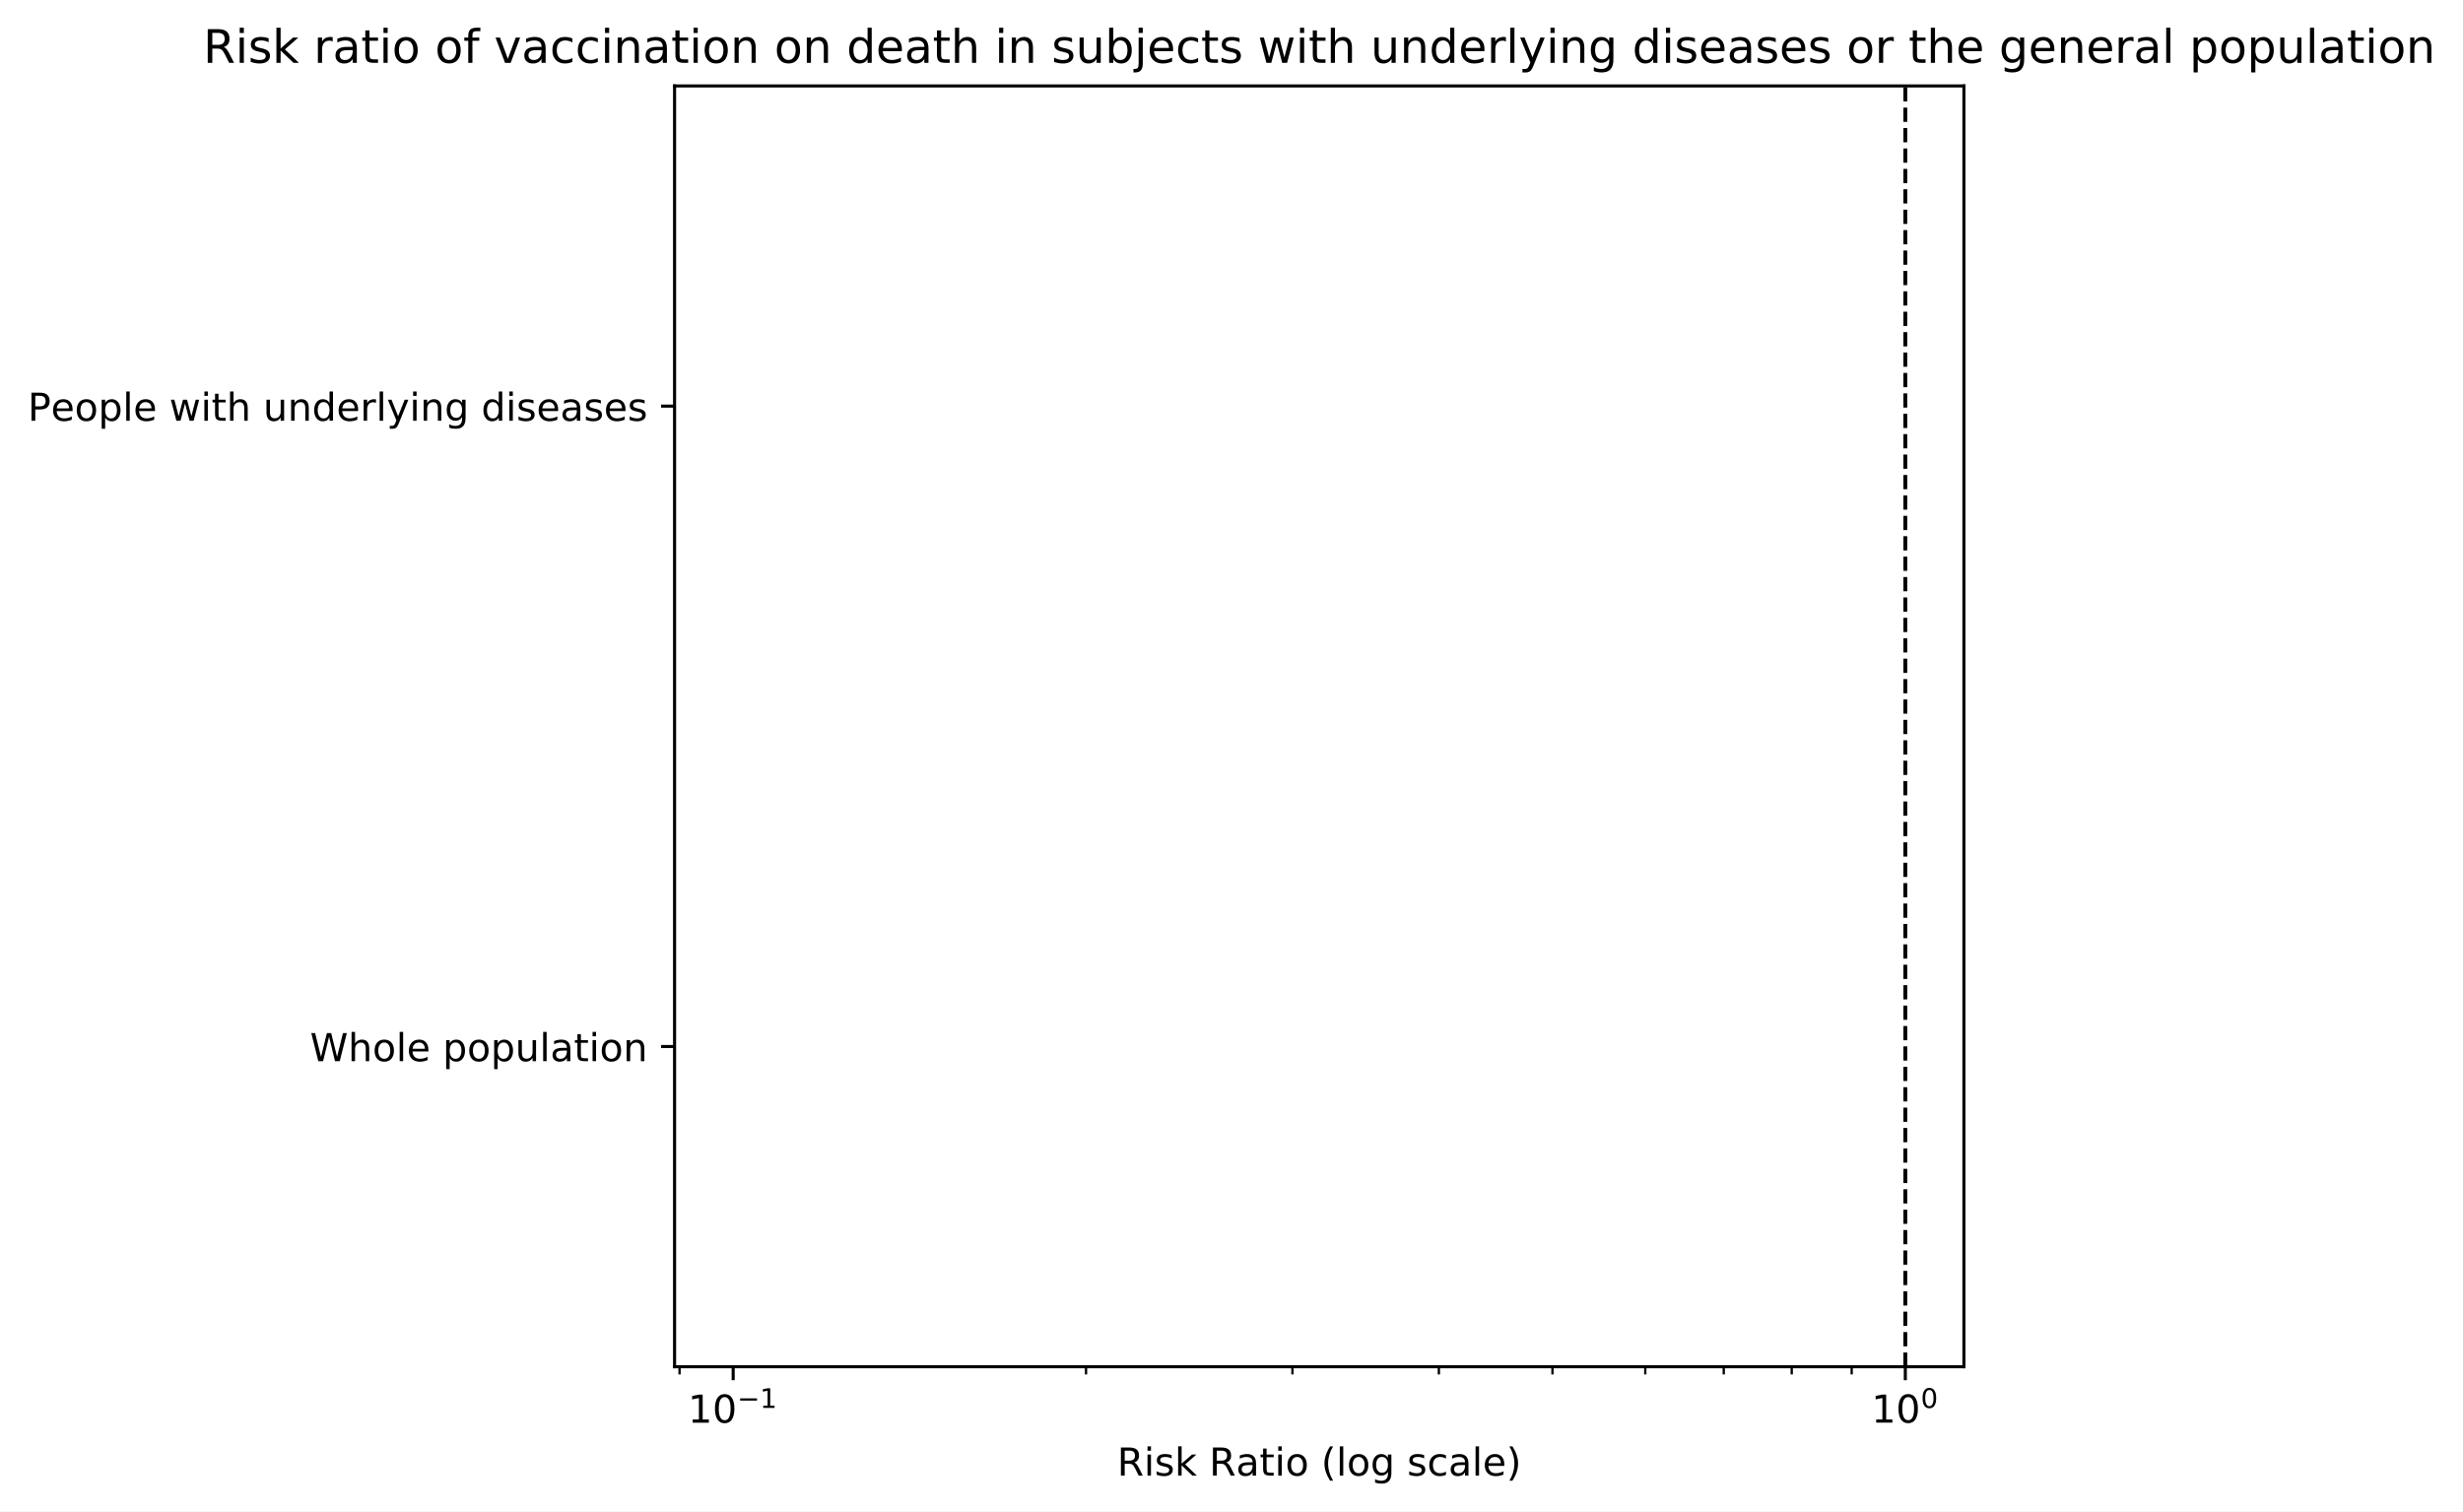
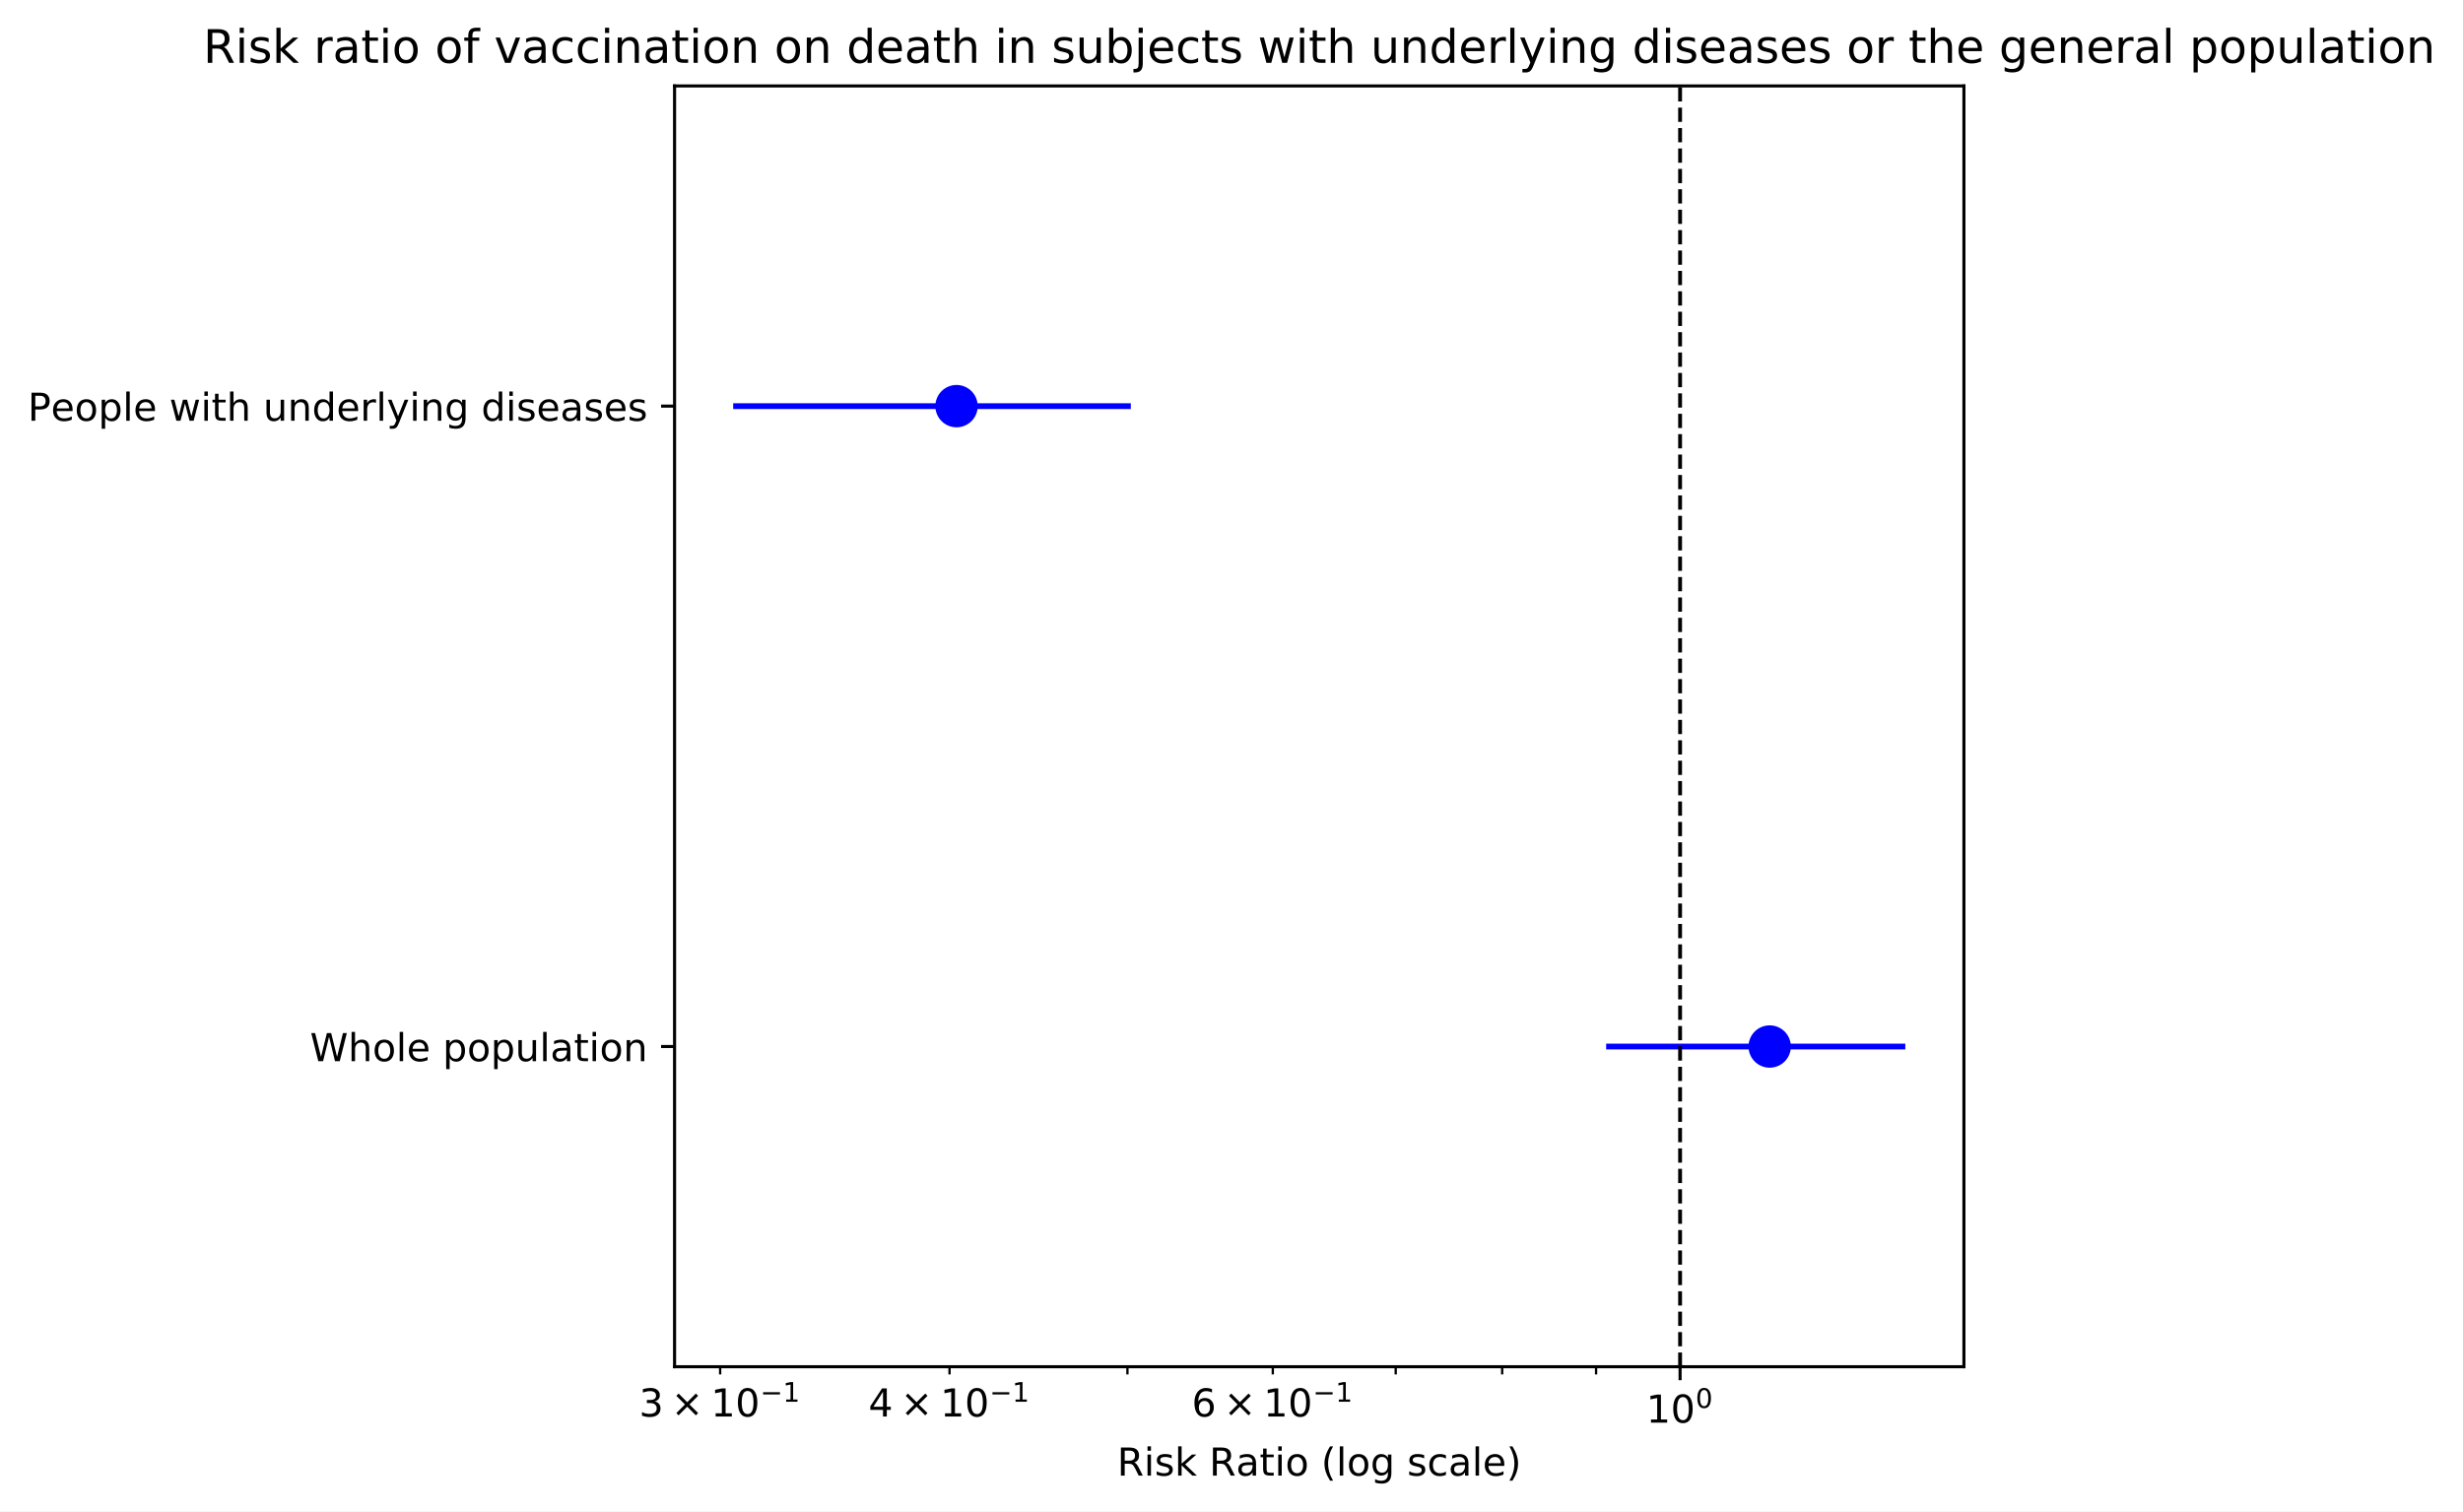
<svg xmlns="http://www.w3.org/2000/svg" xmlns:xlink="http://www.w3.org/1999/xlink" height="392.514pt" version="1.1" viewBox="0 0 639.555 392.514" width="639.555pt">
  <defs>
    <style type="text/css">
*{stroke-linecap:butt;stroke-linejoin:round;}
  </style>
  </defs>
  <g id="figure_1">
    <g id="patch_1">
      <path d="M -0 392.514  L 639.555 392.514  L 639.555 0  L -0 0  z " style="fill:#ffffff;" />
    </g>
    <g id="axes_1">
      <g id="patch_2">
        <path d="M 175.162 354.958  L 509.962 354.958  L 509.962 22.318  L 175.162 22.318  z " style="fill:#ffffff;" />
      </g>
      <g id="matplotlib.axis_1">
        <g id="xtick_1">
          <g id="line2d_1">
            <defs>
-               <path d="M 0 0  L 0 3.5  " id="m3065f5ea7b" style="stroke:#000000;stroke-width:0.8;" />
-             </defs>
-             <g>
-               <use style="stroke:#000000;stroke-width:0.8;" x="190.381" xlink:href="#m3065f5ea7b" y="354.958" />
+               <path d="M 0 0  L 0 3.5  " id="mdc4ca51147" style="stroke:#000000;stroke-width:0.8;" />
+             </defs>
+             <g>
+               <use style="stroke:#000000;stroke-width:0.8;" x="436.26" xlink:href="#mdc4ca51147" y="354.958" />
            </g>
          </g>
          <g id="text_1">
            <defs>
              <path d="M 12.406 8.297  L 28.516 8.297  L 28.516 63.922  L 10.984 60.406  L 10.984 69.391  L 28.422 72.906  L 38.281 72.906  L 38.281 8.297  L 54.391 8.297  L 54.391 0  L 12.406 0  z " id="DejaVuSans-49" />
              <path d="M 31.781 66.406  Q 24.172 66.406 20.328 58.906  Q 16.5 51.422 16.5 36.375  Q 16.5 21.391 20.328 13.891  Q 24.172 6.391 31.781 6.391  Q 39.453 6.391 43.281 13.891  Q 47.125 21.391 47.125 36.375  Q 47.125 51.422 43.281 58.906  Q 39.453 66.406 31.781 66.406  z M 31.781 74.219  Q 44.047 74.219 50.516 64.516  Q 56.984 54.828 56.984 36.375  Q 56.984 17.969 50.516 8.266  Q 44.047 -1.422 31.781 -1.422  Q 19.531 -1.422 13.062 8.266  Q 6.594 17.969 6.594 36.375  Q 6.594 54.828 13.062 64.516  Q 19.531 74.219 31.781 74.219  z " id="DejaVuSans-48" />
-               <path d="M 10.594 35.5  L 73.188 35.5  L 73.188 27.203  L 10.594 27.203  z " id="DejaVuSans-8722" />
-             </defs>
-             <g transform="translate(178.6307 369.5566)scale(0.1 -0.1)">
-               <use transform="translate(0 0.684375)" xlink:href="#DejaVuSans-49" />
-               <use transform="translate(63.62305 0.684375)" xlink:href="#DejaVuSans-48" />
-               <use transform="translate(128.2031 38.96563)scale(0.7)" xlink:href="#DejaVuSans-8722" />
-               <use transform="translate(186.8555 38.96563)scale(0.7)" xlink:href="#DejaVuSans-49" />
-             </g>
-           </g>
-         </g>
-         <g id="xtick_2">
-           <g id="line2d_2">
-             <g>
-               <use style="stroke:#000000;stroke-width:0.8;" x="494.744" xlink:href="#m3065f5ea7b" y="354.958" />
-             </g>
-           </g>
-           <g id="text_2">
-             <g transform="translate(485.9443 369.5566)scale(0.1 -0.1)">
+             </defs>
+             <g transform="translate(427.46 369.5566)scale(0.1 -0.1)">
              <use transform="translate(0 0.765625)" xlink:href="#DejaVuSans-49" />
              <use transform="translate(63.62305 0.765625)" xlink:href="#DejaVuSans-48" />
              <use transform="translate(128.2031 39.04688)scale(0.7)" xlink:href="#DejaVuSans-48" />
            </g>
          </g>
        </g>
+         <g id="xtick_2">
+           <g id="line2d_2">
+             <defs>
+               <path d="M 0 0  L 0 2  " id="mb38d5f2ed4" style="stroke:#000000;stroke-width:0.6;" />
+             </defs>
+             <g>
+               <use style="stroke:#000000;stroke-width:0.6;" x="186.998" xlink:href="#mb38d5f2ed4" y="354.958" />
+             </g>
+           </g>
+           <g id="text_2">
+             <defs>
+               <path d="M 40.578 39.312  Q 47.656 37.797 51.625 33  Q 55.609 28.219 55.609 21.188  Q 55.609 10.406 48.188 4.484  Q 40.766 -1.422 27.094 -1.422  Q 22.516 -1.422 17.656 -0.516  Q 12.797 0.391 7.625 2.203  L 7.625 11.719  Q 11.719 9.328 16.594 8.109  Q 21.484 6.891 26.812 6.891  Q 36.078 6.891 40.938 10.547  Q 45.797 14.203 45.797 21.188  Q 45.797 27.641 41.281 31.266  Q 36.766 34.906 28.719 34.906  L 20.219 34.906  L 20.219 43.016  L 29.109 43.016  Q 36.375 43.016 40.234 45.922  Q 44.094 48.828 44.094 54.297  Q 44.094 59.906 40.109 62.906  Q 36.141 65.922 28.719 65.922  Q 24.656 65.922 20.016 65.031  Q 15.375 64.156 9.812 62.312  L 9.812 71.094  Q 15.438 72.656 20.344 73.438  Q 25.25 74.219 29.594 74.219  Q 40.828 74.219 47.359 69.109  Q 53.906 64.016 53.906 55.328  Q 53.906 49.266 50.438 45.094  Q 46.969 40.922 40.578 39.312  z " id="DejaVuSans-51" />
+               <path d="M 70.125 53.719  L 47.797 31.297  L 70.125 8.984  L 64.312 3.078  L 41.891 25.484  L 19.484 3.078  L 13.719 8.984  L 35.984 31.297  L 13.719 53.719  L 19.484 59.625  L 41.891 37.203  L 64.312 59.625  z " id="DejaVuSans-215" />
+               <path d="M 10.594 35.5  L 73.188 35.5  L 73.188 27.203  L 10.594 27.203  z " id="DejaVuSans-8722" />
+             </defs>
+             <g transform="translate(165.9479 367.9566)scale(0.1 -0.1)">
+               <use transform="translate(0 0.684375)" xlink:href="#DejaVuSans-51" />
+               <use transform="translate(83.10547 0.684375)" xlink:href="#DejaVuSans-215" />
+               <use transform="translate(186.377 0.684375)" xlink:href="#DejaVuSans-49" />
+               <use transform="translate(250 0.684375)" xlink:href="#DejaVuSans-48" />
+               <use transform="translate(314.5801 38.96563)scale(0.7)" xlink:href="#DejaVuSans-8722" />
+               <use transform="translate(373.2324 38.96563)scale(0.7)" xlink:href="#DejaVuSans-49" />
+             </g>
+           </g>
+         </g>
        <g id="xtick_3">
          <g id="line2d_3">
-             <defs>
-               <path d="M 0 0  L 0 2  " id="m813dcb637b" style="stroke:#000000;stroke-width:0.6;" />
-             </defs>
-             <g>
-               <use style="stroke:#000000;stroke-width:0.6;" x="176.454" xlink:href="#m813dcb637b" y="354.958" />
+             <g>
+               <use style="stroke:#000000;stroke-width:0.6;" x="246.558" xlink:href="#mb38d5f2ed4" y="354.958" />
+             </g>
+           </g>
+           <g id="text_3">
+             <defs>
+               <path d="M 37.797 64.312  L 12.891 25.391  L 37.797 25.391  z M 35.203 72.906  L 47.609 72.906  L 47.609 25.391  L 58.016 25.391  L 58.016 17.188  L 47.609 17.188  L 47.609 0  L 37.797 0  L 37.797 17.188  L 4.891 17.188  L 4.891 26.703  z " id="DejaVuSans-52" />
+             </defs>
+             <g transform="translate(225.5076 367.9566)scale(0.1 -0.1)">
+               <use transform="translate(0 0.684375)" xlink:href="#DejaVuSans-52" />
+               <use transform="translate(83.10547 0.684375)" xlink:href="#DejaVuSans-215" />
+               <use transform="translate(186.377 0.684375)" xlink:href="#DejaVuSans-49" />
+               <use transform="translate(250 0.684375)" xlink:href="#DejaVuSans-48" />
+               <use transform="translate(314.5801 38.96563)scale(0.7)" xlink:href="#DejaVuSans-8722" />
+               <use transform="translate(373.2324 38.96563)scale(0.7)" xlink:href="#DejaVuSans-49" />
            </g>
          </g>
        </g>
        <g id="xtick_4">
          <g id="line2d_4">
            <g>
-               <use style="stroke:#000000;stroke-width:0.6;" x="282.003" xlink:href="#m813dcb637b" y="354.958" />
+               <use style="stroke:#000000;stroke-width:0.6;" x="292.756" xlink:href="#mb38d5f2ed4" y="354.958" />
            </g>
          </g>
        </g>
        <g id="xtick_5">
          <g id="line2d_5">
            <g>
-               <use style="stroke:#000000;stroke-width:0.6;" x="335.599" xlink:href="#m813dcb637b" y="354.958" />
+               <use style="stroke:#000000;stroke-width:0.6;" x="330.502" xlink:href="#mb38d5f2ed4" y="354.958" />
+             </g>
+           </g>
+           <g id="text_4">
+             <defs>
+               <path d="M 33.016 40.375  Q 26.375 40.375 22.484 35.828  Q 18.609 31.297 18.609 23.391  Q 18.609 15.531 22.484 10.953  Q 26.375 6.391 33.016 6.391  Q 39.656 6.391 43.531 10.953  Q 47.406 15.531 47.406 23.391  Q 47.406 31.297 43.531 35.828  Q 39.656 40.375 33.016 40.375  z M 52.594 71.297  L 52.594 62.312  Q 48.875 64.062 45.094 64.984  Q 41.312 65.922 37.594 65.922  Q 27.828 65.922 22.672 59.328  Q 17.531 52.734 16.797 39.406  Q 19.672 43.656 24.016 45.922  Q 28.375 48.188 33.594 48.188  Q 44.578 48.188 50.953 41.516  Q 57.328 34.859 57.328 23.391  Q 57.328 12.156 50.688 5.359  Q 44.047 -1.422 33.016 -1.422  Q 20.359 -1.422 13.672 8.266  Q 6.984 17.969 6.984 36.375  Q 6.984 53.656 15.188 63.938  Q 23.391 74.219 37.203 74.219  Q 40.922 74.219 44.703 73.484  Q 48.484 72.75 52.594 71.297  z " id="DejaVuSans-54" />
+             </defs>
+             <g transform="translate(309.4523 367.9566)scale(0.1 -0.1)">
+               <use transform="translate(0 0.684375)" xlink:href="#DejaVuSans-54" />
+               <use transform="translate(83.10547 0.684375)" xlink:href="#DejaVuSans-215" />
+               <use transform="translate(186.377 0.684375)" xlink:href="#DejaVuSans-49" />
+               <use transform="translate(250 0.684375)" xlink:href="#DejaVuSans-48" />
+               <use transform="translate(314.5801 38.96563)scale(0.7)" xlink:href="#DejaVuSans-8722" />
+               <use transform="translate(373.2324 38.96563)scale(0.7)" xlink:href="#DejaVuSans-49" />
            </g>
          </g>
        </g>
        <g id="xtick_6">
          <g id="line2d_6">
            <g>
-               <use style="stroke:#000000;stroke-width:0.6;" x="373.626" xlink:href="#m813dcb637b" y="354.958" />
+               <use style="stroke:#000000;stroke-width:0.6;" x="362.417" xlink:href="#mb38d5f2ed4" y="354.958" />
            </g>
          </g>
        </g>
        <g id="xtick_7">
          <g id="line2d_7">
            <g>
-               <use style="stroke:#000000;stroke-width:0.6;" x="403.122" xlink:href="#m813dcb637b" y="354.958" />
+               <use style="stroke:#000000;stroke-width:0.6;" x="390.062" xlink:href="#mb38d5f2ed4" y="354.958" />
            </g>
          </g>
        </g>
        <g id="xtick_8">
          <g id="line2d_8">
            <g>
-               <use style="stroke:#000000;stroke-width:0.6;" x="427.222" xlink:href="#m813dcb637b" y="354.958" />
-             </g>
-           </g>
-         </g>
-         <g id="xtick_9">
-           <g id="line2d_9">
-             <g>
-               <use style="stroke:#000000;stroke-width:0.6;" x="447.598" xlink:href="#m813dcb637b" y="354.958" />
-             </g>
-           </g>
-         </g>
-         <g id="xtick_10">
-           <g id="line2d_10">
-             <g>
-               <use style="stroke:#000000;stroke-width:0.6;" x="465.248" xlink:href="#m813dcb637b" y="354.958" />
-             </g>
-           </g>
-         </g>
-         <g id="xtick_11">
-           <g id="line2d_11">
-             <g>
-               <use style="stroke:#000000;stroke-width:0.6;" x="480.817" xlink:href="#m813dcb637b" y="354.958" />
-             </g>
-           </g>
-         </g>
-         <g id="text_3">
+               <use style="stroke:#000000;stroke-width:0.6;" x="414.447" xlink:href="#mb38d5f2ed4" y="354.958" />
+             </g>
+           </g>
+         </g>
+         <g id="text_5">
          <defs>
            <path d="M 44.391 34.188  Q 47.562 33.109 50.562 29.594  Q 53.562 26.078 56.594 19.922  L 66.609 0  L 56 0  L 46.688 18.703  Q 43.062 26.031 39.672 28.422  Q 36.281 30.812 30.422 30.812  L 19.672 30.812  L 19.672 0  L 9.812 0  L 9.812 72.906  L 32.078 72.906  Q 44.578 72.906 50.734 67.672  Q 56.891 62.453 56.891 51.906  Q 56.891 45.016 53.688 40.469  Q 50.484 35.938 44.391 34.188  z M 19.672 64.797  L 19.672 38.922  L 32.078 38.922  Q 39.203 38.922 42.844 42.219  Q 46.484 45.516 46.484 51.906  Q 46.484 58.297 42.844 61.547  Q 39.203 64.797 32.078 64.797  z " id="DejaVuSans-82" />
            <path d="M 9.422 54.688  L 18.406 54.688  L 18.406 0  L 9.422 0  z M 9.422 75.984  L 18.406 75.984  L 18.406 64.594  L 9.422 64.594  z " id="DejaVuSans-105" />
            <path d="M 44.281 53.078  L 44.281 44.578  Q 40.484 46.531 36.375 47.5  Q 32.281 48.484 27.875 48.484  Q 21.188 48.484 17.844 46.438  Q 14.5 44.391 14.5 40.281  Q 14.5 37.156 16.891 35.375  Q 19.281 33.594 26.516 31.984  L 29.594 31.297  Q 39.156 29.25 43.188 25.516  Q 47.219 21.781 47.219 15.094  Q 47.219 7.469 41.188 3.016  Q 35.156 -1.422 24.609 -1.422  Q 20.219 -1.422 15.453 -0.562  Q 10.688 0.297 5.422 2  L 5.422 11.281  Q 10.406 8.688 15.234 7.391  Q 20.062 6.109 24.812 6.109  Q 31.156 6.109 34.562 8.281  Q 37.984 10.453 37.984 14.406  Q 37.984 18.062 35.516 20.016  Q 33.062 21.969 24.703 23.781  L 21.578 24.516  Q 13.234 26.266 9.516 29.906  Q 5.812 33.547 5.812 39.891  Q 5.812 47.609 11.281 51.797  Q 16.75 56 26.812 56  Q 31.781 56 36.172 55.266  Q 40.578 54.547 44.281 53.078  z " id="DejaVuSans-115" />
            <path d="M 9.078 75.984  L 18.109 75.984  L 18.109 31.109  L 44.922 54.688  L 56.391 54.688  L 27.391 29.109  L 57.625 0  L 45.906 0  L 18.109 26.703  L 18.109 0  L 9.078 0  z " id="DejaVuSans-107" />
            <path id="DejaVuSans-32" />
            <path d="M 34.281 27.484  Q 23.391 27.484 19.188 25  Q 14.984 22.516 14.984 16.5  Q 14.984 11.719 18.141 8.906  Q 21.297 6.109 26.703 6.109  Q 34.188 6.109 38.703 11.406  Q 43.219 16.703 43.219 25.484  L 43.219 27.484  z M 52.203 31.203  L 52.203 0  L 43.219 0  L 43.219 8.297  Q 40.141 3.328 35.547 0.953  Q 30.953 -1.422 24.312 -1.422  Q 15.922 -1.422 10.953 3.297  Q 6 8.016 6 15.922  Q 6 25.141 12.172 29.828  Q 18.359 34.516 30.609 34.516  L 43.219 34.516  L 43.219 35.406  Q 43.219 41.609 39.141 45  Q 35.062 48.391 27.688 48.391  Q 23 48.391 18.547 47.266  Q 14.109 46.141 10.016 43.891  L 10.016 52.203  Q 14.938 54.109 19.578 55.047  Q 24.219 56 28.609 56  Q 40.484 56 46.344 49.844  Q 52.203 43.703 52.203 31.203  z " id="DejaVuSans-97" />
            <path d="M 18.312 70.219  L 18.312 54.688  L 36.812 54.688  L 36.812 47.703  L 18.312 47.703  L 18.312 18.016  Q 18.312 11.328 20.141 9.422  Q 21.969 7.516 27.594 7.516  L 36.812 7.516  L 36.812 0  L 27.594 0  Q 17.188 0 13.234 3.875  Q 9.281 7.766 9.281 18.016  L 9.281 47.703  L 2.688 47.703  L 2.688 54.688  L 9.281 54.688  L 9.281 70.219  z " id="DejaVuSans-116" />
            <path d="M 30.609 48.391  Q 23.391 48.391 19.188 42.75  Q 14.984 37.109 14.984 27.297  Q 14.984 17.484 19.156 11.844  Q 23.344 6.203 30.609 6.203  Q 37.797 6.203 41.984 11.859  Q 46.188 17.531 46.188 27.297  Q 46.188 37.016 41.984 42.703  Q 37.797 48.391 30.609 48.391  z M 30.609 56  Q 42.328 56 49.016 48.375  Q 55.719 40.766 55.719 27.297  Q 55.719 13.875 49.016 6.219  Q 42.328 -1.422 30.609 -1.422  Q 18.844 -1.422 12.172 6.219  Q 5.516 13.875 5.516 27.297  Q 5.516 40.766 12.172 48.375  Q 18.844 56 30.609 56  z " id="DejaVuSans-111" />
            <path d="M 31 75.875  Q 24.469 64.656 21.281 53.656  Q 18.109 42.672 18.109 31.391  Q 18.109 20.125 21.312 9.062  Q 24.516 -2 31 -13.188  L 23.188 -13.188  Q 15.875 -1.703 12.234 9.375  Q 8.594 20.453 8.594 31.391  Q 8.594 42.281 12.203 53.312  Q 15.828 64.359 23.188 75.875  z " id="DejaVuSans-40" />
            <path d="M 9.422 75.984  L 18.406 75.984  L 18.406 0  L 9.422 0  z " id="DejaVuSans-108" />
            <path d="M 45.406 27.984  Q 45.406 37.75 41.375 43.109  Q 37.359 48.484 30.078 48.484  Q 22.859 48.484 18.828 43.109  Q 14.797 37.75 14.797 27.984  Q 14.797 18.266 18.828 12.891  Q 22.859 7.516 30.078 7.516  Q 37.359 7.516 41.375 12.891  Q 45.406 18.266 45.406 27.984  z M 54.391 6.781  Q 54.391 -7.172 48.188 -13.984  Q 42 -20.797 29.203 -20.797  Q 24.469 -20.797 20.266 -20.094  Q 16.062 -19.391 12.109 -17.922  L 12.109 -9.188  Q 16.062 -11.328 19.922 -12.344  Q 23.781 -13.375 27.781 -13.375  Q 36.625 -13.375 41.016 -8.766  Q 45.406 -4.156 45.406 5.172  L 45.406 9.625  Q 42.625 4.781 38.281 2.391  Q 33.938 0 27.875 0  Q 17.828 0 11.672 7.656  Q 5.516 15.328 5.516 27.984  Q 5.516 40.672 11.672 48.328  Q 17.828 56 27.875 56  Q 33.938 56 38.281 53.609  Q 42.625 51.219 45.406 46.391  L 45.406 54.688  L 54.391 54.688  z " id="DejaVuSans-103" />
            <path d="M 48.781 52.594  L 48.781 44.188  Q 44.969 46.297 41.141 47.344  Q 37.312 48.391 33.406 48.391  Q 24.656 48.391 19.812 42.844  Q 14.984 37.312 14.984 27.297  Q 14.984 17.281 19.812 11.734  Q 24.656 6.203 33.406 6.203  Q 37.312 6.203 41.141 7.25  Q 44.969 8.297 48.781 10.406  L 48.781 2.094  Q 45.016 0.344 40.984 -0.531  Q 36.969 -1.422 32.422 -1.422  Q 20.062 -1.422 12.781 6.344  Q 5.516 14.109 5.516 27.297  Q 5.516 40.672 12.859 48.328  Q 20.219 56 33.016 56  Q 37.156 56 41.109 55.141  Q 45.062 54.297 48.781 52.594  z " id="DejaVuSans-99" />
            <path d="M 56.203 29.594  L 56.203 25.203  L 14.891 25.203  Q 15.484 15.922 20.484 11.062  Q 25.484 6.203 34.422 6.203  Q 39.594 6.203 44.453 7.469  Q 49.312 8.734 54.109 11.281  L 54.109 2.781  Q 49.266 0.734 44.188 -0.344  Q 39.109 -1.422 33.891 -1.422  Q 20.797 -1.422 13.156 6.188  Q 5.516 13.812 5.516 26.812  Q 5.516 40.234 12.766 48.109  Q 20.016 56 32.328 56  Q 43.359 56 49.781 48.891  Q 56.203 41.797 56.203 29.594  z M 47.219 32.234  Q 47.125 39.594 43.094 43.984  Q 39.062 48.391 32.422 48.391  Q 24.906 48.391 20.391 44.141  Q 15.875 39.891 15.188 32.172  z " id="DejaVuSans-101" />
            <path d="M 8.016 75.875  L 15.828 75.875  Q 23.141 64.359 26.781 53.312  Q 30.422 42.281 30.422 31.391  Q 30.422 20.453 26.781 9.375  Q 23.141 -1.703 15.828 -13.188  L 8.016 -13.188  Q 14.5 -2 17.703 9.062  Q 20.906 20.125 20.906 31.391  Q 20.906 42.672 17.703 53.656  Q 14.5 64.656 8.016 75.875  z " id="DejaVuSans-41" />
          </defs>
          <g transform="translate(290.0789 383.2347)scale(0.1 -0.1)">
            <use xlink:href="#DejaVuSans-82" />
            <use x="69.482" xlink:href="#DejaVuSans-105" />
            <use x="97.266" xlink:href="#DejaVuSans-115" />
            <use x="149.365" xlink:href="#DejaVuSans-107" />
            <use x="207.275" xlink:href="#DejaVuSans-32" />
            <use x="239.062" xlink:href="#DejaVuSans-82" />
            <use x="308.514" xlink:href="#DejaVuSans-97" />
            <use x="369.793" xlink:href="#DejaVuSans-116" />
            <use x="409.002" xlink:href="#DejaVuSans-105" />
            <use x="436.785" xlink:href="#DejaVuSans-111" />
            <use x="497.967" xlink:href="#DejaVuSans-32" />
            <use x="529.754" xlink:href="#DejaVuSans-40" />
            <use x="568.768" xlink:href="#DejaVuSans-108" />
            <use x="596.551" xlink:href="#DejaVuSans-111" />
            <use x="657.732" xlink:href="#DejaVuSans-103" />
            <use x="721.209" xlink:href="#DejaVuSans-32" />
            <use x="752.996" xlink:href="#DejaVuSans-115" />
            <use x="805.096" xlink:href="#DejaVuSans-99" />
            <use x="860.076" xlink:href="#DejaVuSans-97" />
            <use x="921.355" xlink:href="#DejaVuSans-108" />
            <use x="949.139" xlink:href="#DejaVuSans-101" />
            <use x="1010.662" xlink:href="#DejaVuSans-41" />
          </g>
        </g>
      </g>
      <g id="matplotlib.axis_2">
        <g id="ytick_1">
-           <g id="line2d_12">
-             <defs>
-               <path d="M 0 0  L -3.5 0  " id="md3c6615706" style="stroke:#000000;stroke-width:0.8;" />
-             </defs>
-             <g>
-               <use style="stroke:#000000;stroke-width:0.8;" x="175.162" xlink:href="#md3c6615706" y="271.798" />
-             </g>
-           </g>
-           <g id="text_4">
+           <g id="line2d_9">
+             <defs>
+               <path d="M 0 0  L -3.5 0  " id="mecb42d4e80" style="stroke:#000000;stroke-width:0.8;" />
+             </defs>
+             <g>
+               <use style="stroke:#000000;stroke-width:0.8;" x="175.162" xlink:href="#mecb42d4e80" y="271.798" />
+             </g>
+           </g>
+           <g id="text_6">
            <defs>
              <path d="M 3.328 72.906  L 13.281 72.906  L 28.609 11.281  L 43.891 72.906  L 54.984 72.906  L 70.312 11.281  L 85.594 72.906  L 95.609 72.906  L 77.297 0  L 64.891 0  L 49.516 63.281  L 33.984 0  L 21.578 0  z " id="DejaVuSans-87" />
              <path d="M 54.891 33.016  L 54.891 0  L 45.906 0  L 45.906 32.719  Q 45.906 40.484 42.875 44.328  Q 39.844 48.188 33.797 48.188  Q 26.516 48.188 22.312 43.547  Q 18.109 38.922 18.109 30.906  L 18.109 0  L 9.078 0  L 9.078 75.984  L 18.109 75.984  L 18.109 46.188  Q 21.344 51.125 25.703 53.562  Q 30.078 56 35.797 56  Q 45.219 56 50.047 50.172  Q 54.891 44.344 54.891 33.016  z " id="DejaVuSans-104" />
              <path d="M 18.109 8.203  L 18.109 -20.797  L 9.078 -20.797  L 9.078 54.688  L 18.109 54.688  L 18.109 46.391  Q 20.953 51.266 25.266 53.625  Q 29.594 56 35.594 56  Q 45.562 56 51.781 48.094  Q 58.016 40.188 58.016 27.297  Q 58.016 14.406 51.781 6.484  Q 45.562 -1.422 35.594 -1.422  Q 29.594 -1.422 25.266 0.953  Q 20.953 3.328 18.109 8.203  z M 48.688 27.297  Q 48.688 37.203 44.609 42.844  Q 40.531 48.484 33.406 48.484  Q 26.266 48.484 22.188 42.844  Q 18.109 37.203 18.109 27.297  Q 18.109 17.391 22.188 11.75  Q 26.266 6.109 33.406 6.109  Q 40.531 6.109 44.609 11.75  Q 48.688 17.391 48.688 27.297  z " id="DejaVuSans-112" />
              <path d="M 8.5 21.578  L 8.5 54.688  L 17.484 54.688  L 17.484 21.922  Q 17.484 14.156 20.5 10.266  Q 23.531 6.391 29.594 6.391  Q 36.859 6.391 41.078 11.031  Q 45.312 15.672 45.312 23.688  L 45.312 54.688  L 54.297 54.688  L 54.297 0  L 45.312 0  L 45.312 8.406  Q 42.047 3.422 37.719 1  Q 33.406 -1.422 27.688 -1.422  Q 18.266 -1.422 13.375 4.438  Q 8.5 10.297 8.5 21.578  z M 31.109 56  z " id="DejaVuSans-117" />
              <path d="M 54.891 33.016  L 54.891 0  L 45.906 0  L 45.906 32.719  Q 45.906 40.484 42.875 44.328  Q 39.844 48.188 33.797 48.188  Q 26.516 48.188 22.312 43.547  Q 18.109 38.922 18.109 30.906  L 18.109 0  L 9.078 0  L 9.078 54.688  L 18.109 54.688  L 18.109 46.188  Q 21.344 51.125 25.703 53.562  Q 30.078 56 35.797 56  Q 45.219 56 50.047 50.172  Q 54.891 44.344 54.891 33.016  z " id="DejaVuSans-110" />
            </defs>
            <g transform="translate(80.49531 275.5973)scale(0.1 -0.1)">
              <use xlink:href="#DejaVuSans-87" />
              <use x="98.877" xlink:href="#DejaVuSans-104" />
              <use x="162.256" xlink:href="#DejaVuSans-111" />
              <use x="223.438" xlink:href="#DejaVuSans-108" />
              <use x="251.221" xlink:href="#DejaVuSans-101" />
              <use x="312.744" xlink:href="#DejaVuSans-32" />
              <use x="344.531" xlink:href="#DejaVuSans-112" />
              <use x="408.008" xlink:href="#DejaVuSans-111" />
              <use x="469.189" xlink:href="#DejaVuSans-112" />
              <use x="532.666" xlink:href="#DejaVuSans-117" />
              <use x="596.045" xlink:href="#DejaVuSans-108" />
              <use x="623.828" xlink:href="#DejaVuSans-97" />
              <use x="685.107" xlink:href="#DejaVuSans-116" />
              <use x="724.316" xlink:href="#DejaVuSans-105" />
              <use x="752.1" xlink:href="#DejaVuSans-111" />
              <use x="813.281" xlink:href="#DejaVuSans-110" />
            </g>
          </g>
        </g>
        <g id="ytick_2">
-           <g id="line2d_13">
-             <g>
-               <use style="stroke:#000000;stroke-width:0.8;" x="175.162" xlink:href="#md3c6615706" y="105.478" />
-             </g>
-           </g>
-           <g id="text_5">
+           <g id="line2d_10">
+             <g>
+               <use style="stroke:#000000;stroke-width:0.8;" x="175.162" xlink:href="#mecb42d4e80" y="105.478" />
+             </g>
+           </g>
+           <g id="text_7">
            <defs>
              <path d="M 19.672 64.797  L 19.672 37.406  L 32.078 37.406  Q 38.969 37.406 42.719 40.969  Q 46.484 44.531 46.484 51.125  Q 46.484 57.672 42.719 61.234  Q 38.969 64.797 32.078 64.797  z M 9.812 72.906  L 32.078 72.906  Q 44.344 72.906 50.609 67.359  Q 56.891 61.812 56.891 51.125  Q 56.891 40.328 50.609 34.812  Q 44.344 29.297 32.078 29.297  L 19.672 29.297  L 19.672 0  L 9.812 0  z " id="DejaVuSans-80" />
              <path d="M 4.203 54.688  L 13.188 54.688  L 24.422 12.016  L 35.594 54.688  L 46.188 54.688  L 57.422 12.016  L 68.609 54.688  L 77.594 54.688  L 63.281 0  L 52.688 0  L 40.922 44.828  L 29.109 0  L 18.5 0  z " id="DejaVuSans-119" />
              <path d="M 45.406 46.391  L 45.406 75.984  L 54.391 75.984  L 54.391 0  L 45.406 0  L 45.406 8.203  Q 42.578 3.328 38.25 0.953  Q 33.938 -1.422 27.875 -1.422  Q 17.969 -1.422 11.734 6.484  Q 5.516 14.406 5.516 27.297  Q 5.516 40.188 11.734 48.094  Q 17.969 56 27.875 56  Q 33.938 56 38.25 53.625  Q 42.578 51.266 45.406 46.391  z M 14.797 27.297  Q 14.797 17.391 18.875 11.75  Q 22.953 6.109 30.078 6.109  Q 37.203 6.109 41.297 11.75  Q 45.406 17.391 45.406 27.297  Q 45.406 37.203 41.297 42.844  Q 37.203 48.484 30.078 48.484  Q 22.953 48.484 18.875 42.844  Q 14.797 37.203 14.797 27.297  z " id="DejaVuSans-100" />
              <path d="M 41.109 46.297  Q 39.594 47.172 37.812 47.578  Q 36.031 48 33.891 48  Q 26.266 48 22.188 43.047  Q 18.109 38.094 18.109 28.812  L 18.109 0  L 9.078 0  L 9.078 54.688  L 18.109 54.688  L 18.109 46.188  Q 20.953 51.172 25.484 53.578  Q 30.031 56 36.531 56  Q 37.453 56 38.578 55.875  Q 39.703 55.766 41.062 55.516  z " id="DejaVuSans-114" />
              <path d="M 32.172 -5.078  Q 28.375 -14.844 24.75 -17.812  Q 21.141 -20.797 15.094 -20.797  L 7.906 -20.797  L 7.906 -13.281  L 13.188 -13.281  Q 16.891 -13.281 18.938 -11.516  Q 21 -9.766 23.484 -3.219  L 25.094 0.875  L 2.984 54.688  L 12.5 54.688  L 29.594 11.922  L 46.688 54.688  L 56.203 54.688  z " id="DejaVuSans-121" />
            </defs>
            <g transform="translate(7.2 109.2773)scale(0.1 -0.1)">
              <use xlink:href="#DejaVuSans-80" />
              <use x="60.256" xlink:href="#DejaVuSans-101" />
              <use x="121.779" xlink:href="#DejaVuSans-111" />
              <use x="182.961" xlink:href="#DejaVuSans-112" />
              <use x="246.438" xlink:href="#DejaVuSans-108" />
              <use x="274.221" xlink:href="#DejaVuSans-101" />
              <use x="335.744" xlink:href="#DejaVuSans-32" />
              <use x="367.531" xlink:href="#DejaVuSans-119" />
              <use x="449.318" xlink:href="#DejaVuSans-105" />
              <use x="477.102" xlink:href="#DejaVuSans-116" />
              <use x="516.311" xlink:href="#DejaVuSans-104" />
              <use x="579.689" xlink:href="#DejaVuSans-32" />
              <use x="611.477" xlink:href="#DejaVuSans-117" />
              <use x="674.855" xlink:href="#DejaVuSans-110" />
              <use x="738.234" xlink:href="#DejaVuSans-100" />
              <use x="801.711" xlink:href="#DejaVuSans-101" />
              <use x="863.234" xlink:href="#DejaVuSans-114" />
              <use x="904.348" xlink:href="#DejaVuSans-108" />
              <use x="932.131" xlink:href="#DejaVuSans-121" />
              <use x="991.311" xlink:href="#DejaVuSans-105" />
              <use x="1019.094" xlink:href="#DejaVuSans-110" />
              <use x="1082.473" xlink:href="#DejaVuSans-103" />
              <use x="1145.949" xlink:href="#DejaVuSans-32" />
              <use x="1177.736" xlink:href="#DejaVuSans-100" />
              <use x="1241.213" xlink:href="#DejaVuSans-105" />
              <use x="1268.996" xlink:href="#DejaVuSans-115" />
              <use x="1321.096" xlink:href="#DejaVuSans-101" />
              <use x="1382.619" xlink:href="#DejaVuSans-97" />
              <use x="1443.898" xlink:href="#DejaVuSans-115" />
              <use x="1495.998" xlink:href="#DejaVuSans-101" />
              <use x="1557.521" xlink:href="#DejaVuSans-115" />
            </g>
          </g>
        </g>
      </g>
      <g id="LineCollection_1">
-         <path clip-path="url(#p06d5cd5ab3)" style="fill:none;stroke:#0000ff;stroke-width:1.5;" />
-         <path clip-path="url(#p06d5cd5ab3)" style="fill:none;stroke:#0000ff;stroke-width:1.5;" />
-       </g>
-       <g id="line2d_14">
-         <path clip-path="url(#p06d5cd5ab3)" d="M 494.744 354.958  L 494.744 22.318  " style="fill:none;stroke:#000000;stroke-dasharray:3.7,1.6;stroke-dashoffset:0;" />
-       </g>
-       <g id="line2d_15">
+         <path clip-path="url(#p5d5962df3c)" d="M 417.061 271.798  L 494.744 271.798  " style="fill:none;stroke:#0000ff;stroke-width:1.5;" />
+         <path clip-path="url(#p5d5962df3c)" d="M 190.381 105.478  L 293.632 105.478  " style="fill:none;stroke:#0000ff;stroke-width:1.5;" />
+       </g>
+       <g id="line2d_11">
+         <path clip-path="url(#p5d5962df3c)" d="M 436.26 354.958  L 436.26 22.318  " style="fill:none;stroke:#000000;stroke-dasharray:3.7,1.6;stroke-dashoffset:0;" />
+       </g>
+       <g id="line2d_12">
        <defs>
-           <path d="M 0 5  C 1.326 5 2.598 4.473 3.536 3.536  C 4.473 2.598 5 1.326 5 0  C 5 -1.326 4.473 -2.598 3.536 -3.536  C 2.598 -4.473 1.326 -5 0 -5  C -1.326 -5 -2.598 -4.473 -3.536 -3.536  C -4.473 -2.598 -5 -1.326 -5 0  C -5 1.326 -4.473 2.598 -3.536 3.536  C -2.598 4.473 -1.326 5 0 5  z " id="meba916215b" style="stroke:#0000ff;" />
+           <path d="M 0 5  C 1.326 5 2.598 4.473 3.536 3.536  C 4.473 2.598 5 1.326 5 0  C 5 -1.326 4.473 -2.598 3.536 -3.536  C 2.598 -4.473 1.326 -5 0 -5  C -1.326 -5 -2.598 -4.473 -3.536 -3.536  C -4.473 -2.598 -5 -1.326 -5 0  C -5 1.326 -4.473 2.598 -3.536 3.536  C -2.598 4.473 -1.326 5 0 5  z " id="m4e18304405" style="stroke:#0000ff;" />
        </defs>
-         <g clip-path="url(#p06d5cd5ab3)" />
+         <g clip-path="url(#p5d5962df3c)">
+           <use style="fill:#0000ff;stroke:#0000ff;" x="459.525" xlink:href="#m4e18304405" y="271.798" />
+           <use style="fill:#0000ff;stroke:#0000ff;" x="248.378" xlink:href="#m4e18304405" y="105.478" />
+         </g>
      </g>
      <g id="patch_3">
        <path d="M 175.162 354.958  L 175.162 22.318  " style="fill:none;stroke:#000000;stroke-linecap:square;stroke-linejoin:miter;stroke-width:0.8;" />
      </g>
      <g id="patch_4">
        <path d="M 509.962 354.958  L 509.962 22.318  " style="fill:none;stroke:#000000;stroke-linecap:square;stroke-linejoin:miter;stroke-width:0.8;" />
      </g>
      <g id="patch_5">
        <path d="M 175.162 354.958  L 509.962 354.958  " style="fill:none;stroke:#000000;stroke-linecap:square;stroke-linejoin:miter;stroke-width:0.8;" />
      </g>
      <g id="patch_6">
        <path d="M 175.162 22.318  L 509.962 22.318  " style="fill:none;stroke:#000000;stroke-linecap:square;stroke-linejoin:miter;stroke-width:0.8;" />
      </g>
-       <g id="text_6">
+       <g id="text_8">
        <defs>
          <path d="M 37.109 75.984  L 37.109 68.5  L 28.516 68.5  Q 23.688 68.5 21.797 66.547  Q 19.922 64.594 19.922 59.516  L 19.922 54.688  L 34.719 54.688  L 34.719 47.703  L 19.922 47.703  L 19.922 0  L 10.891 0  L 10.891 47.703  L 2.297 47.703  L 2.297 54.688  L 10.891 54.688  L 10.891 58.5  Q 10.891 67.625 15.141 71.797  Q 19.391 75.984 28.609 75.984  z " id="DejaVuSans-102" />
          <path d="M 2.984 54.688  L 12.5 54.688  L 29.594 8.797  L 46.688 54.688  L 56.203 54.688  L 35.688 0  L 23.484 0  z " id="DejaVuSans-118" />
          <path d="M 48.688 27.297  Q 48.688 37.203 44.609 42.844  Q 40.531 48.484 33.406 48.484  Q 26.266 48.484 22.188 42.844  Q 18.109 37.203 18.109 27.297  Q 18.109 17.391 22.188 11.75  Q 26.266 6.109 33.406 6.109  Q 40.531 6.109 44.609 11.75  Q 48.688 17.391 48.688 27.297  z M 18.109 46.391  Q 20.953 51.266 25.266 53.625  Q 29.594 56 35.594 56  Q 45.562 56 51.781 48.094  Q 58.016 40.188 58.016 27.297  Q 58.016 14.406 51.781 6.484  Q 45.562 -1.422 35.594 -1.422  Q 29.594 -1.422 25.266 0.953  Q 20.953 3.328 18.109 8.203  L 18.109 0  L 9.078 0  L 9.078 75.984  L 18.109 75.984  z " id="DejaVuSans-98" />
          <path d="M 9.422 54.688  L 18.406 54.688  L 18.406 -0.984  Q 18.406 -11.422 14.422 -16.109  Q 10.453 -20.797 1.609 -20.797  L -1.812 -20.797  L -1.812 -13.188  L 0.594 -13.188  Q 5.719 -13.188 7.562 -10.812  Q 9.422 -8.453 9.422 -0.984  z M 9.422 75.984  L 18.406 75.984  L 18.406 64.594  L 9.422 64.594  z " id="DejaVuSans-106" />
        </defs>
        <g transform="translate(52.77 16.31812)scale(0.12 -0.12)">
          <use xlink:href="#DejaVuSans-82" />
          <use x="69.482" xlink:href="#DejaVuSans-105" />
          <use x="97.266" xlink:href="#DejaVuSans-115" />
          <use x="149.365" xlink:href="#DejaVuSans-107" />
          <use x="207.275" xlink:href="#DejaVuSans-32" />
          <use x="239.062" xlink:href="#DejaVuSans-114" />
          <use x="280.176" xlink:href="#DejaVuSans-97" />
          <use x="341.455" xlink:href="#DejaVuSans-116" />
          <use x="380.664" xlink:href="#DejaVuSans-105" />
          <use x="408.447" xlink:href="#DejaVuSans-111" />
          <use x="469.629" xlink:href="#DejaVuSans-32" />
          <use x="501.416" xlink:href="#DejaVuSans-111" />
          <use x="562.598" xlink:href="#DejaVuSans-102" />
          <use x="597.803" xlink:href="#DejaVuSans-32" />
          <use x="629.59" xlink:href="#DejaVuSans-118" />
          <use x="688.77" xlink:href="#DejaVuSans-97" />
          <use x="750.049" xlink:href="#DejaVuSans-99" />
          <use x="805.029" xlink:href="#DejaVuSans-99" />
          <use x="860.01" xlink:href="#DejaVuSans-105" />
          <use x="887.793" xlink:href="#DejaVuSans-110" />
          <use x="951.172" xlink:href="#DejaVuSans-97" />
          <use x="1012.451" xlink:href="#DejaVuSans-116" />
          <use x="1051.66" xlink:href="#DejaVuSans-105" />
          <use x="1079.443" xlink:href="#DejaVuSans-111" />
          <use x="1140.625" xlink:href="#DejaVuSans-110" />
          <use x="1204.004" xlink:href="#DejaVuSans-32" />
          <use x="1235.791" xlink:href="#DejaVuSans-111" />
          <use x="1296.973" xlink:href="#DejaVuSans-110" />
          <use x="1360.352" xlink:href="#DejaVuSans-32" />
          <use x="1392.139" xlink:href="#DejaVuSans-100" />
          <use x="1455.615" xlink:href="#DejaVuSans-101" />
          <use x="1517.139" xlink:href="#DejaVuSans-97" />
          <use x="1578.418" xlink:href="#DejaVuSans-116" />
          <use x="1617.627" xlink:href="#DejaVuSans-104" />
          <use x="1681.006" xlink:href="#DejaVuSans-32" />
          <use x="1712.793" xlink:href="#DejaVuSans-105" />
          <use x="1740.576" xlink:href="#DejaVuSans-110" />
          <use x="1803.955" xlink:href="#DejaVuSans-32" />
          <use x="1835.742" xlink:href="#DejaVuSans-115" />
          <use x="1887.842" xlink:href="#DejaVuSans-117" />
          <use x="1951.221" xlink:href="#DejaVuSans-98" />
          <use x="2014.697" xlink:href="#DejaVuSans-106" />
          <use x="2042.48" xlink:href="#DejaVuSans-101" />
          <use x="2104.004" xlink:href="#DejaVuSans-99" />
          <use x="2158.984" xlink:href="#DejaVuSans-116" />
          <use x="2198.193" xlink:href="#DejaVuSans-115" />
          <use x="2250.293" xlink:href="#DejaVuSans-32" />
          <use x="2282.08" xlink:href="#DejaVuSans-119" />
          <use x="2363.867" xlink:href="#DejaVuSans-105" />
          <use x="2391.65" xlink:href="#DejaVuSans-116" />
          <use x="2430.859" xlink:href="#DejaVuSans-104" />
          <use x="2494.238" xlink:href="#DejaVuSans-32" />
          <use x="2526.025" xlink:href="#DejaVuSans-117" />
          <use x="2589.404" xlink:href="#DejaVuSans-110" />
          <use x="2652.783" xlink:href="#DejaVuSans-100" />
          <use x="2716.26" xlink:href="#DejaVuSans-101" />
          <use x="2777.783" xlink:href="#DejaVuSans-114" />
          <use x="2818.896" xlink:href="#DejaVuSans-108" />
          <use x="2846.68" xlink:href="#DejaVuSans-121" />
          <use x="2905.859" xlink:href="#DejaVuSans-105" />
          <use x="2933.643" xlink:href="#DejaVuSans-110" />
          <use x="2997.021" xlink:href="#DejaVuSans-103" />
          <use x="3060.498" xlink:href="#DejaVuSans-32" />
          <use x="3092.285" xlink:href="#DejaVuSans-100" />
          <use x="3155.762" xlink:href="#DejaVuSans-105" />
          <use x="3183.545" xlink:href="#DejaVuSans-115" />
          <use x="3235.645" xlink:href="#DejaVuSans-101" />
          <use x="3297.168" xlink:href="#DejaVuSans-97" />
          <use x="3358.447" xlink:href="#DejaVuSans-115" />
          <use x="3410.547" xlink:href="#DejaVuSans-101" />
          <use x="3472.07" xlink:href="#DejaVuSans-115" />
          <use x="3524.17" xlink:href="#DejaVuSans-32" />
          <use x="3555.957" xlink:href="#DejaVuSans-111" />
          <use x="3617.139" xlink:href="#DejaVuSans-114" />
          <use x="3658.252" xlink:href="#DejaVuSans-32" />
          <use x="3690.039" xlink:href="#DejaVuSans-116" />
          <use x="3729.248" xlink:href="#DejaVuSans-104" />
          <use x="3792.627" xlink:href="#DejaVuSans-101" />
          <use x="3854.15" xlink:href="#DejaVuSans-32" />
          <use x="3885.938" xlink:href="#DejaVuSans-103" />
          <use x="3949.414" xlink:href="#DejaVuSans-101" />
          <use x="4010.938" xlink:href="#DejaVuSans-110" />
          <use x="4074.316" xlink:href="#DejaVuSans-101" />
          <use x="4135.84" xlink:href="#DejaVuSans-114" />
          <use x="4176.953" xlink:href="#DejaVuSans-97" />
          <use x="4238.232" xlink:href="#DejaVuSans-108" />
          <use x="4266.016" xlink:href="#DejaVuSans-32" />
          <use x="4297.803" xlink:href="#DejaVuSans-112" />
          <use x="4361.279" xlink:href="#DejaVuSans-111" />
          <use x="4422.461" xlink:href="#DejaVuSans-112" />
          <use x="4485.938" xlink:href="#DejaVuSans-117" />
          <use x="4549.316" xlink:href="#DejaVuSans-108" />
          <use x="4577.1" xlink:href="#DejaVuSans-97" />
          <use x="4638.379" xlink:href="#DejaVuSans-116" />
          <use x="4677.588" xlink:href="#DejaVuSans-105" />
          <use x="4705.371" xlink:href="#DejaVuSans-111" />
          <use x="4766.553" xlink:href="#DejaVuSans-110" />
        </g>
      </g>
    </g>
  </g>
  <defs>
-     <clipPath id="p06d5cd5ab3">
+     <clipPath id="p5d5962df3c">
      <rect height="332.64" width="334.8" x="175.162" y="22.318" />
    </clipPath>
  </defs>
</svg>
